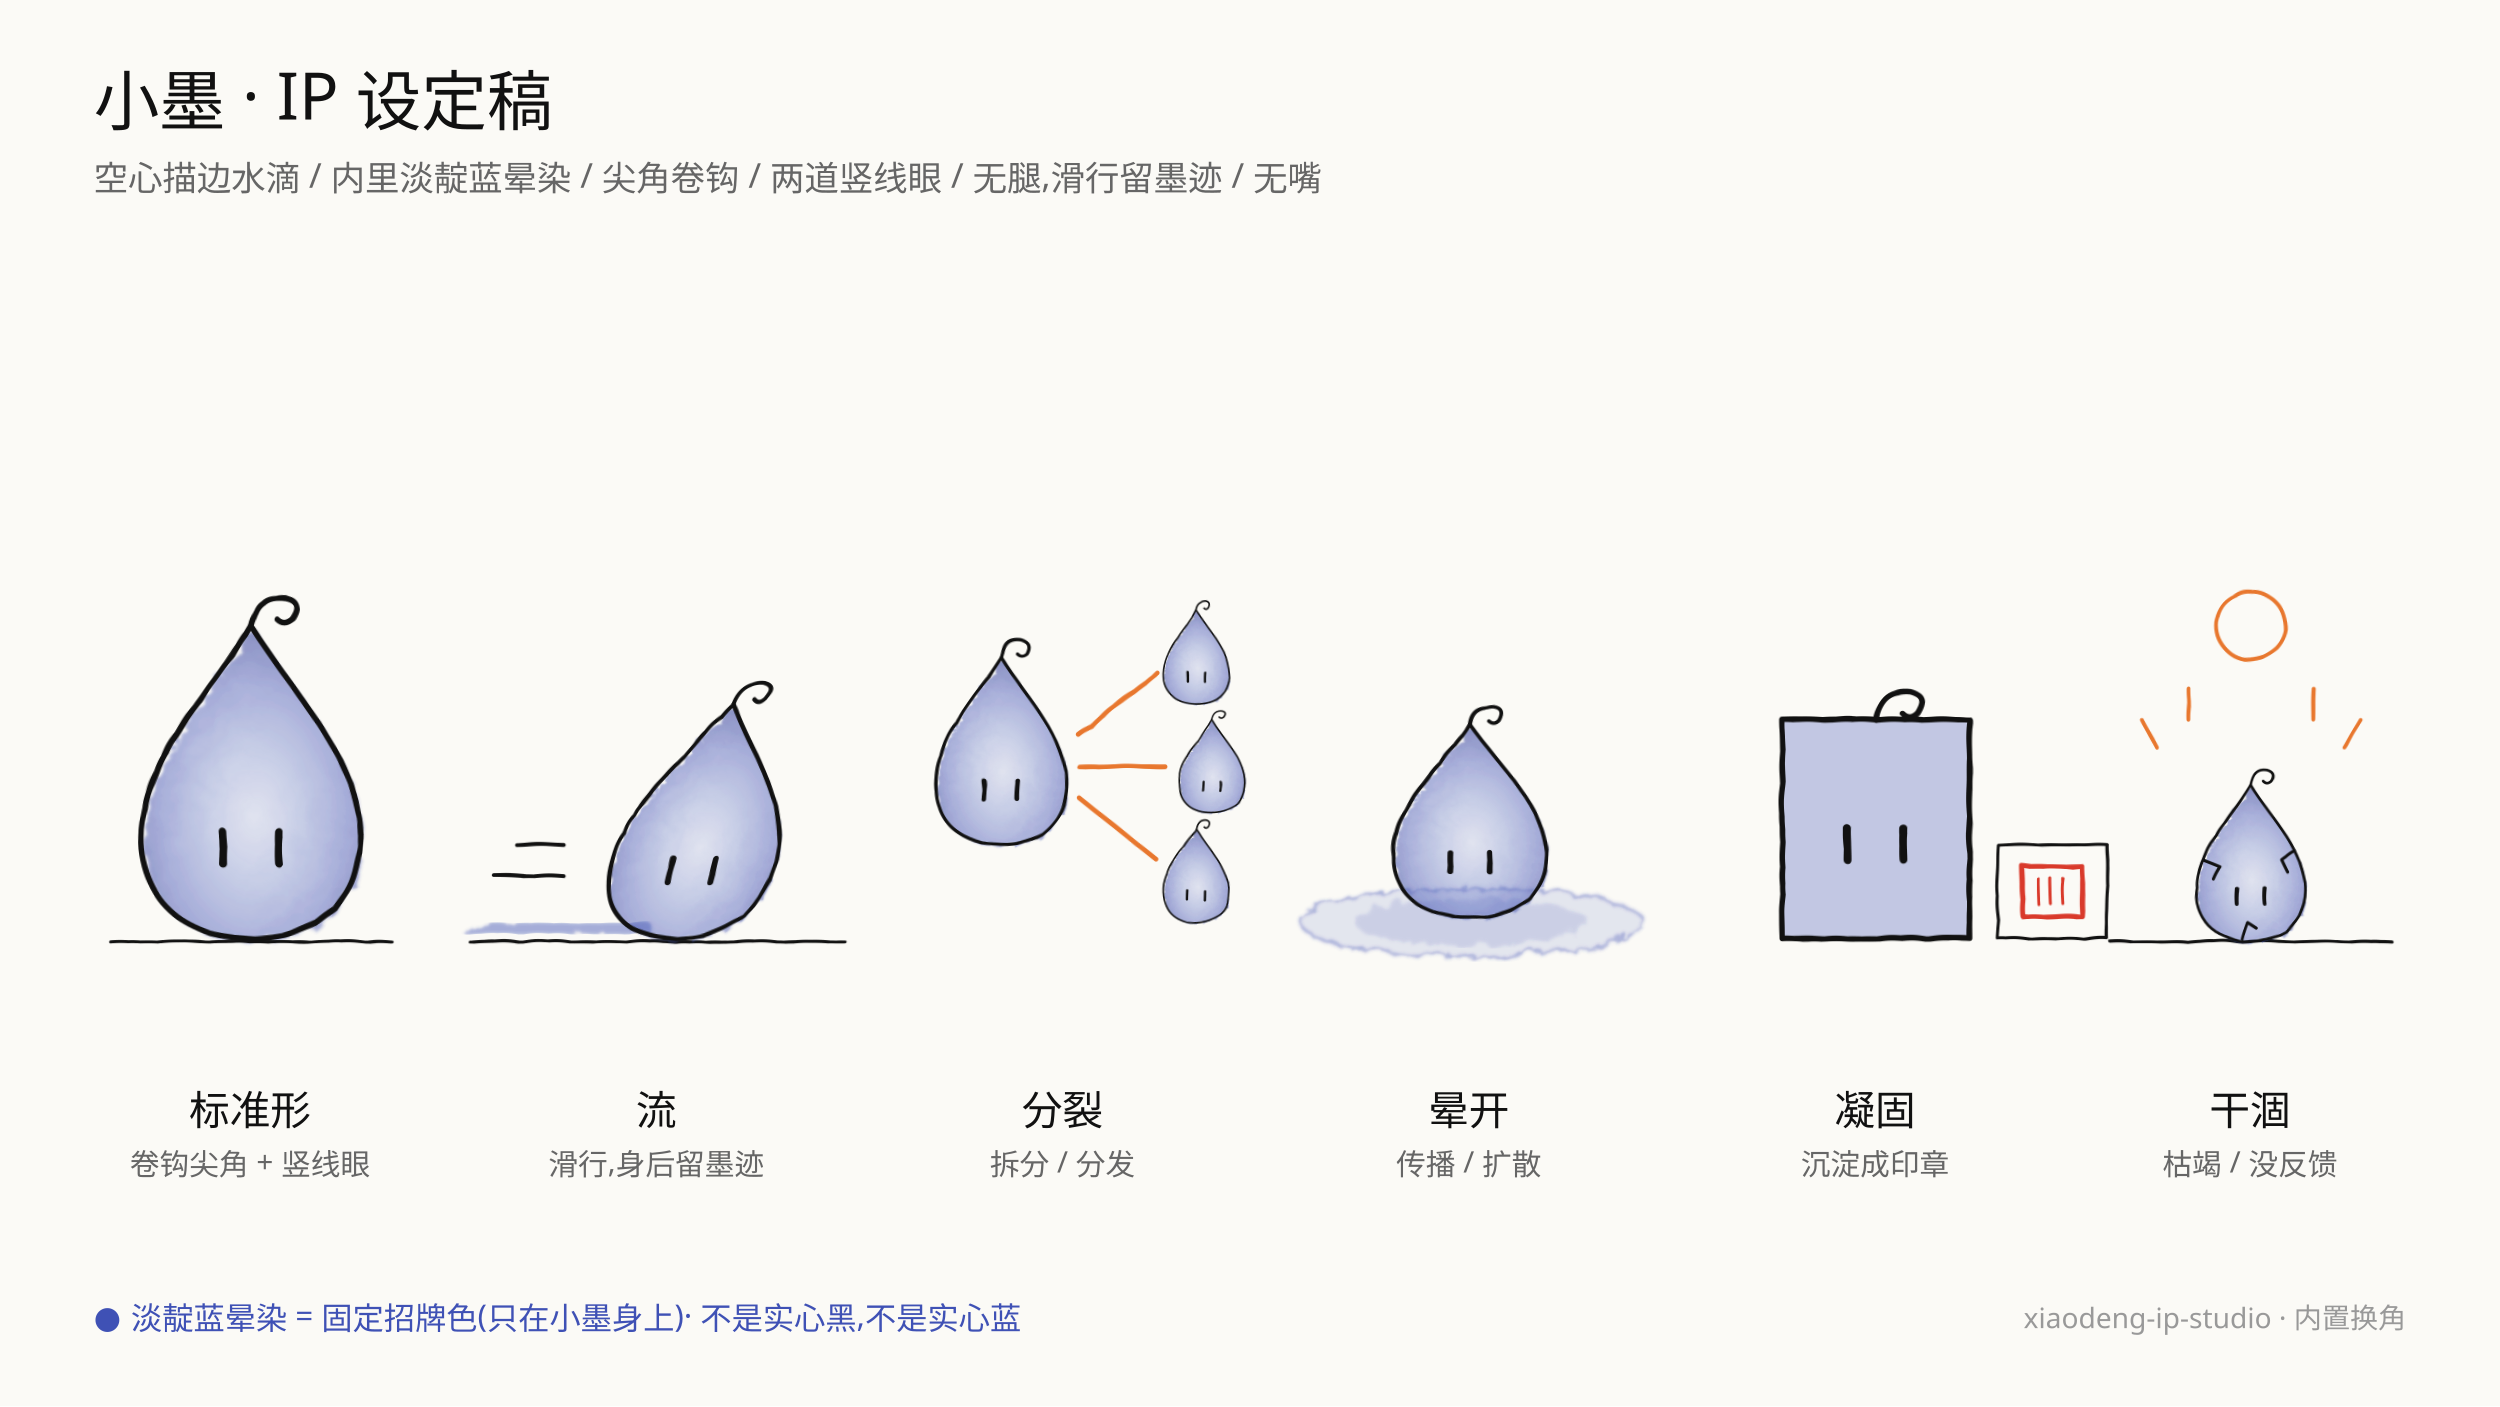
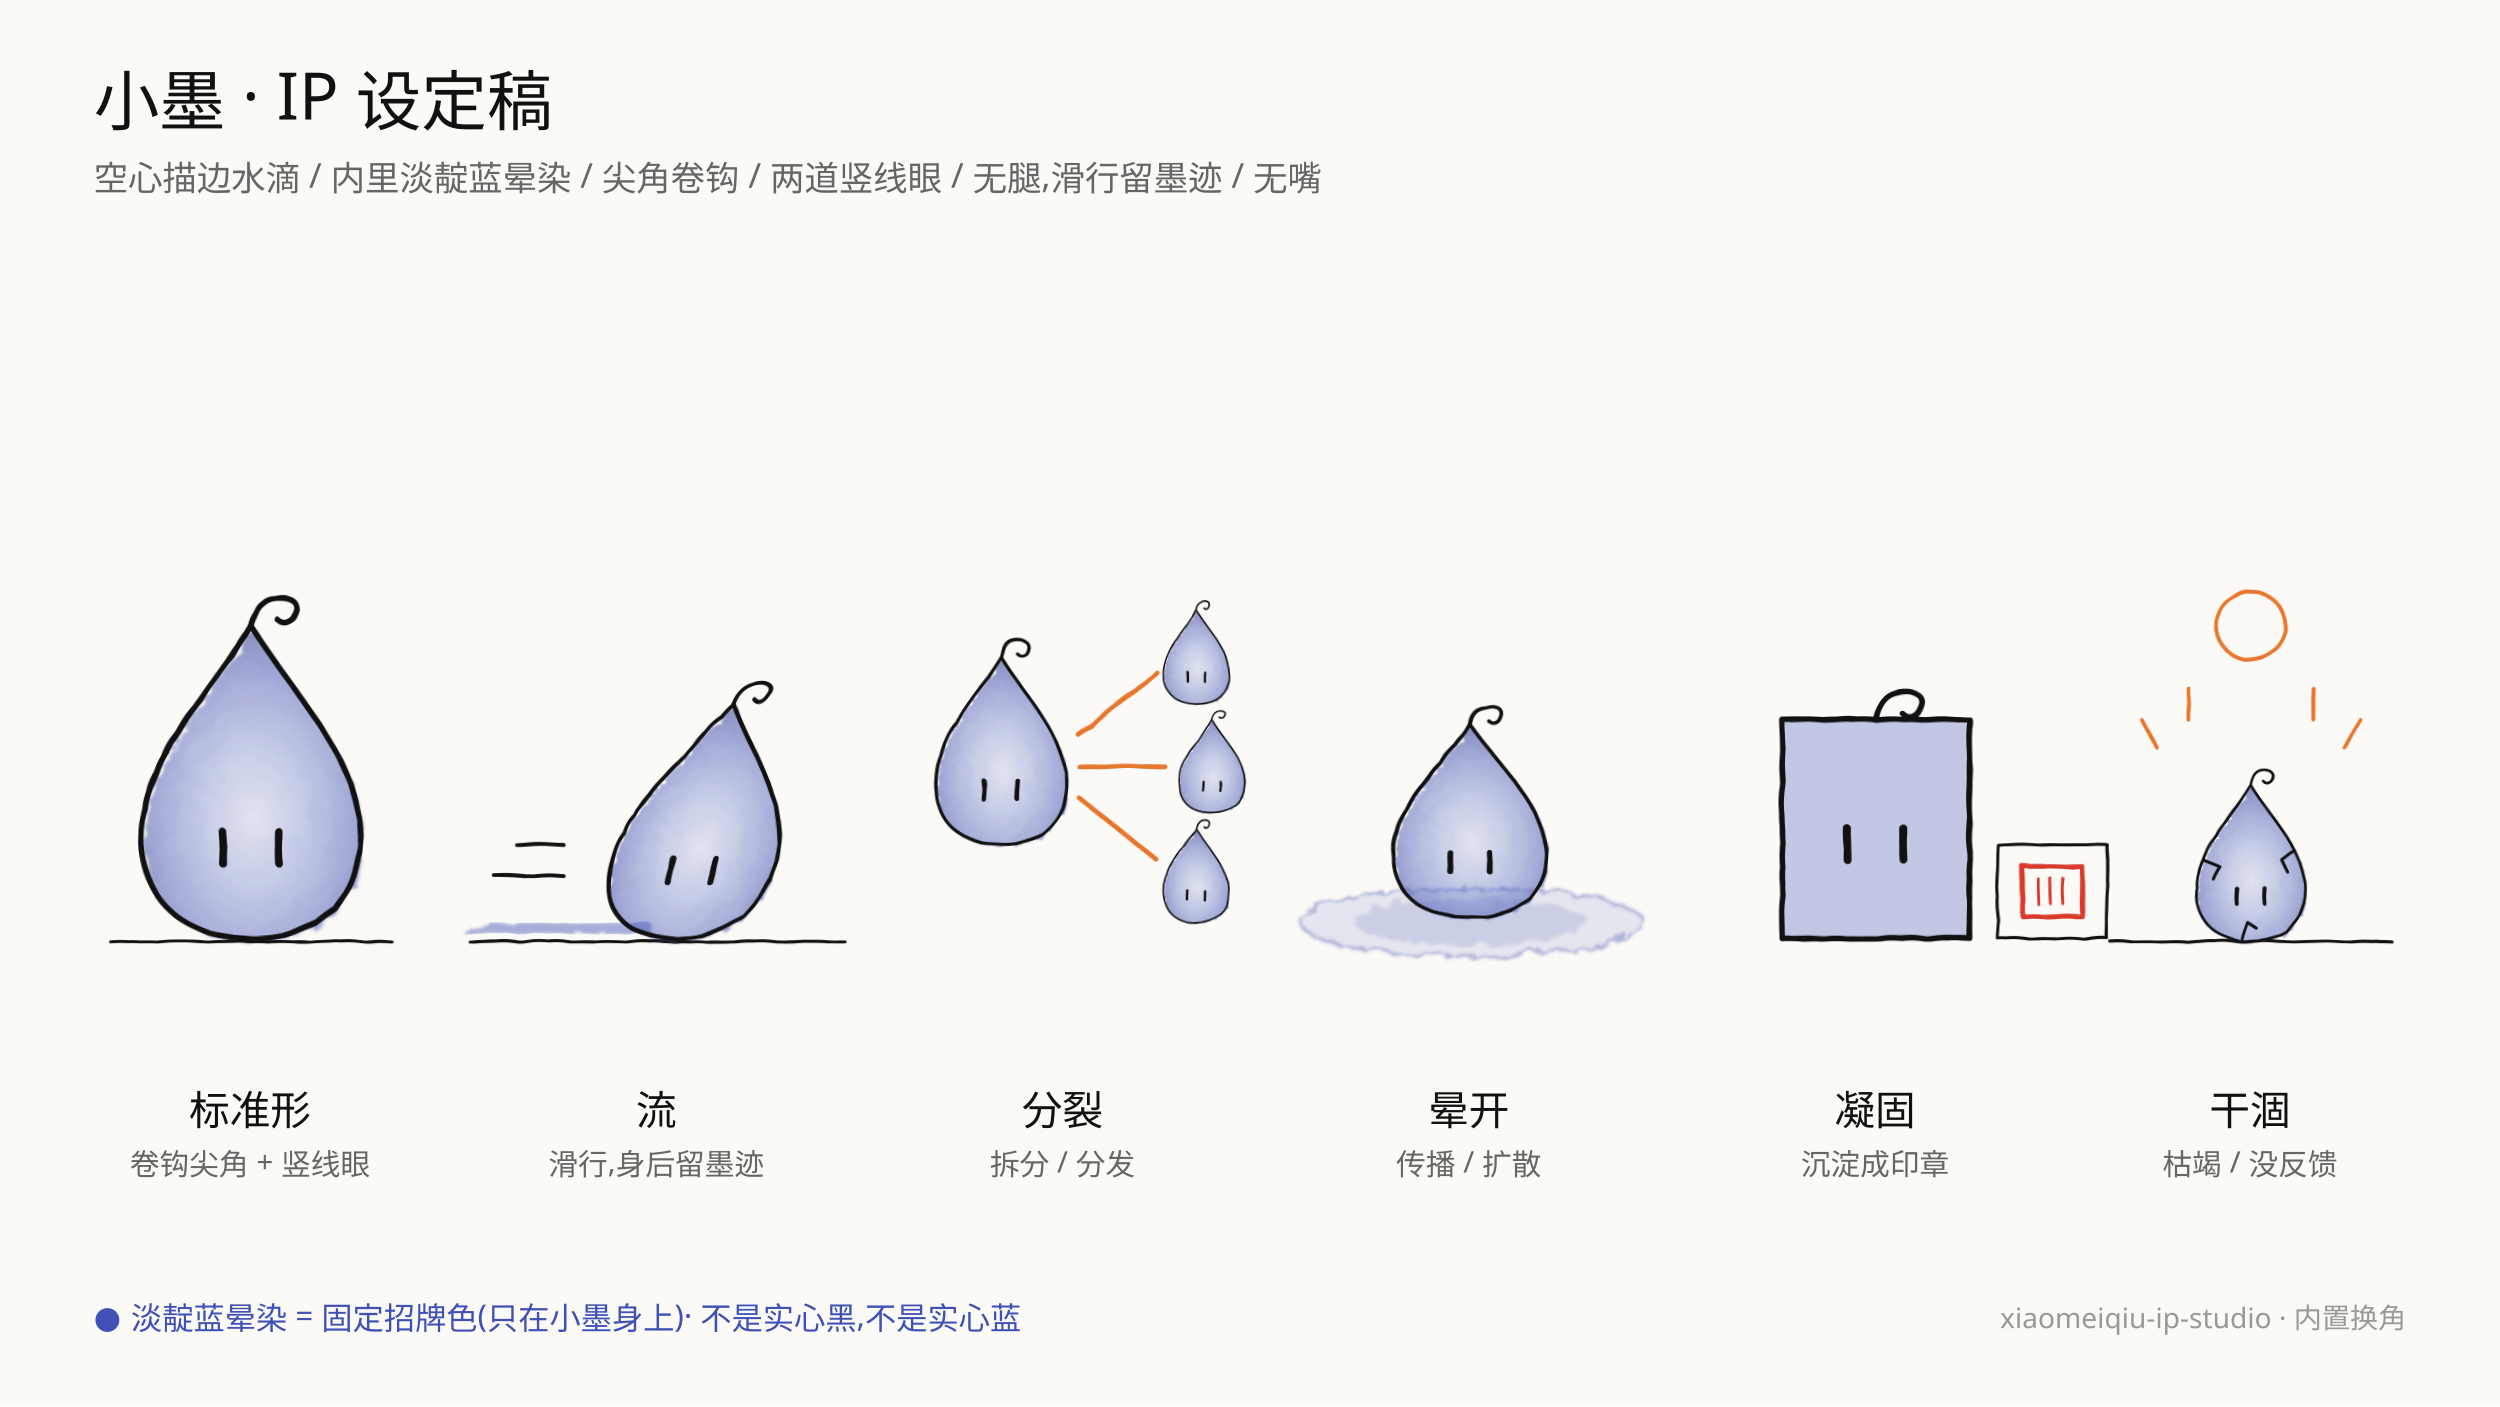
<svg xmlns="http://www.w3.org/2000/svg" xmlns:xlink="http://www.w3.org/1999/xlink" width="1600" height="900" viewBox="0 0 1600 900" font-family="WenQuanYi Zen Hei, sans-serif">
  <defs>
    <filter id="r">
      <feTurbulence baseFrequency="0.03" numOctaves="2" seed="5" />
      <feDisplacementMap in="SourceGraphic" scale="2.2" />
    </filter>
    <filter id="w">
      <feTurbulence baseFrequency="0.06" numOctaves="3" seed="2" />
      <feDisplacementMap in="SourceGraphic" scale="8" />
      <feGaussianBlur stdDeviation="1.2" />
    </filter>
    <radialGradient id="ink" cx="50%" cy="60%" r="60%">
      <stop offset="0" stop-color="#7d8fd6" stop-opacity="0.22" />
      <stop offset="0.7" stop-color="#3f51b5" stop-opacity="0.45" />
      <stop offset="1" stop-color="#283593" stop-opacity="0.55" />
    </radialGradient>
    <g id="drop">
      <path d="M0 -100 C28 -55 70 -15 70 35 C70 80 38 100 0 100 C-38 100 -70 80 -70 35 C-70 -15 -28 -55 0 -100 Z" fill="url(#ink)" filter="url(#w)" stroke="none" />
      <path d="M0 -100 C28 -55 70 -15 70 35 C70 80 38 100 0 100 C-38 100 -70 80 -70 35 C-70 -15 -28 -55 0 -100 Z" fill="none" />
      <path d="M0 -100 q4 -20 22 -18 q12 3 5 14 q-5 5 -10 0" />
      <path d="M-18 32 v20 M18 32 v20" stroke-width="5" />
    </g>
  </defs>
  <rect width="1600" height="900" fill="#fbfaf6" />
  <text x="60" y="80" font-size="42" fill="#111">小墨 · IP 设定稿</text>
  <text x="60" y="122" font-size="22" fill="#666">空心描边水滴 / 内里淡靛蓝晕染 / 尖角卷钩 / 两道竖线眼 / 无腿,滑行留墨迹 / 无嘴</text>
  <g stroke="#111" stroke-width="3.5" fill="none" stroke-linecap="round" stroke-linejoin="round" filter="url(#r)">
    <g transform="translate(160,500)">
      <use xlink:href="#drop" />
      <path d="M-90 102 h180" stroke-width="2" />
    </g>
    <g transform="translate(420,500)">
      <path d="M-120 102 h240" stroke-width="2" />
      <path d="M-120 96 q60 -8 110 -4" stroke="#3f51b5" stroke-opacity="0.45" stroke-width="10" filter="url(#w)" />
      <g transform="translate(30,25) scale(0.75) skewX(-14)">
        <use xlink:href="#drop" />
      </g>
      <path d="M-60 40 h-30 M-60 60 h-44" stroke-width="2.5" />
    </g>
    <g transform="translate(680,500)">
      <g transform="translate(-40,-20) scale(0.6)">
        <use xlink:href="#drop" />
      </g>
      <path d="M10 -30 l50 -40 M10 -10 l55 0 M10 10 l50 40" stroke="#e8772e" stroke-width="3" />
      <g transform="translate(85,-80) scale(0.3)">
        <use xlink:href="#drop" />
      </g>
      <g transform="translate(95,-10) scale(0.3)">
        <use xlink:href="#drop" />
      </g>
      <g transform="translate(85,60) scale(0.3)">
        <use xlink:href="#drop" />
      </g>
    </g>
    <g transform="translate(940,500)">
      <ellipse cx="0" cy="88" rx="110" ry="22" fill="#3f51b5" fill-opacity="0.12" stroke="#3f51b5" stroke-opacity="0.4" stroke-width="2" filter="url(#w)" />
      <ellipse cx="0" cy="88" rx="75" ry="15" fill="#3f51b5" fill-opacity="0.15" stroke="none" filter="url(#w)" />
      <g transform="translate(0,25) scale(0.7,0.62)">
        <use xlink:href="#drop" />
      </g>
    </g>
    <g transform="translate(1200,500)">
      <rect x="-60" y="-40" width="120" height="140" fill="#3f51b5" fill-opacity="0.3" />
      <path d="M0 -40 q4 -20 22 -18 q12 3 5 14 q-5 5 -10 0" />
      <path d="M-18 30 v20 M18 30 v20" stroke-width="5" />
      <rect x="78" y="40" width="70" height="60" stroke-width="2" />
      <rect x="94" y="54" width="38" height="32" stroke="#d93a2b" stroke-width="3" />
      <path d="M104 62 v16 M112 62 v16 M120 62 v16" stroke="#d93a2b" stroke-width="2" />
    </g>
    <g transform="translate(1440,500)">
      <path d="M-90 102 h180" stroke-width="2" />
      <g transform="translate(0,52) scale(0.5)">
        <use xlink:href="#drop" />
      </g>
      <path d="M-30 50 l10 4 l-4 8 M28 44 l-8 6 l4 8 M-6 100 l4 -10 l6 4" stroke-width="2" />
      <path d="M-70 -40 l10 18 M-40 -60 l0 20 M40 -60 l0 20 M70 -40 l-10 18" stroke="#e8772e" stroke-width="2.5" />
      <circle cx="0" cy="-100" r="22" stroke="#e8772e" stroke-width="2.5" />
    </g>
  </g>
  <g font-size="26" fill="#111" text-anchor="middle">
    <text x="160" y="720">标准形</text>
    <text x="420" y="720">流</text>
    <text x="680" y="720">分裂</text>
    <text x="940" y="720">晕开</text>
    <text x="1200" y="720">凝固</text>
    <text x="1440" y="720">干涸</text>
  </g>
  <g font-size="19" fill="#666" text-anchor="middle">
    <text x="160" y="752">卷钩尖角 + 竖线眼</text>
    <text x="420" y="752">滑行,身后留墨迹</text>
    <text x="680" y="752">拆分 / 分发</text>
    <text x="940" y="752">传播 / 扩散</text>
    <text x="1200" y="752">沉淀成印章</text>
    <text x="1440" y="752">枯竭 / 没反馈</text>
  </g>
  <text x="60" y="850" font-size="20" fill="#3f51b5">● 淡靛蓝晕染 = 固定招牌色(只在小墨身上)· 不是实心黑,不是实心蓝</text>
-   <text x="1540" y="850" font-size="18" fill="#999" text-anchor="end">xiaodeng-ip-studio · 内置换角</text>
+   <text x="1540" y="850" font-size="18" fill="#999" text-anchor="end">xiaomeiqiu-ip-studio · 内置换角</text>
</svg>
